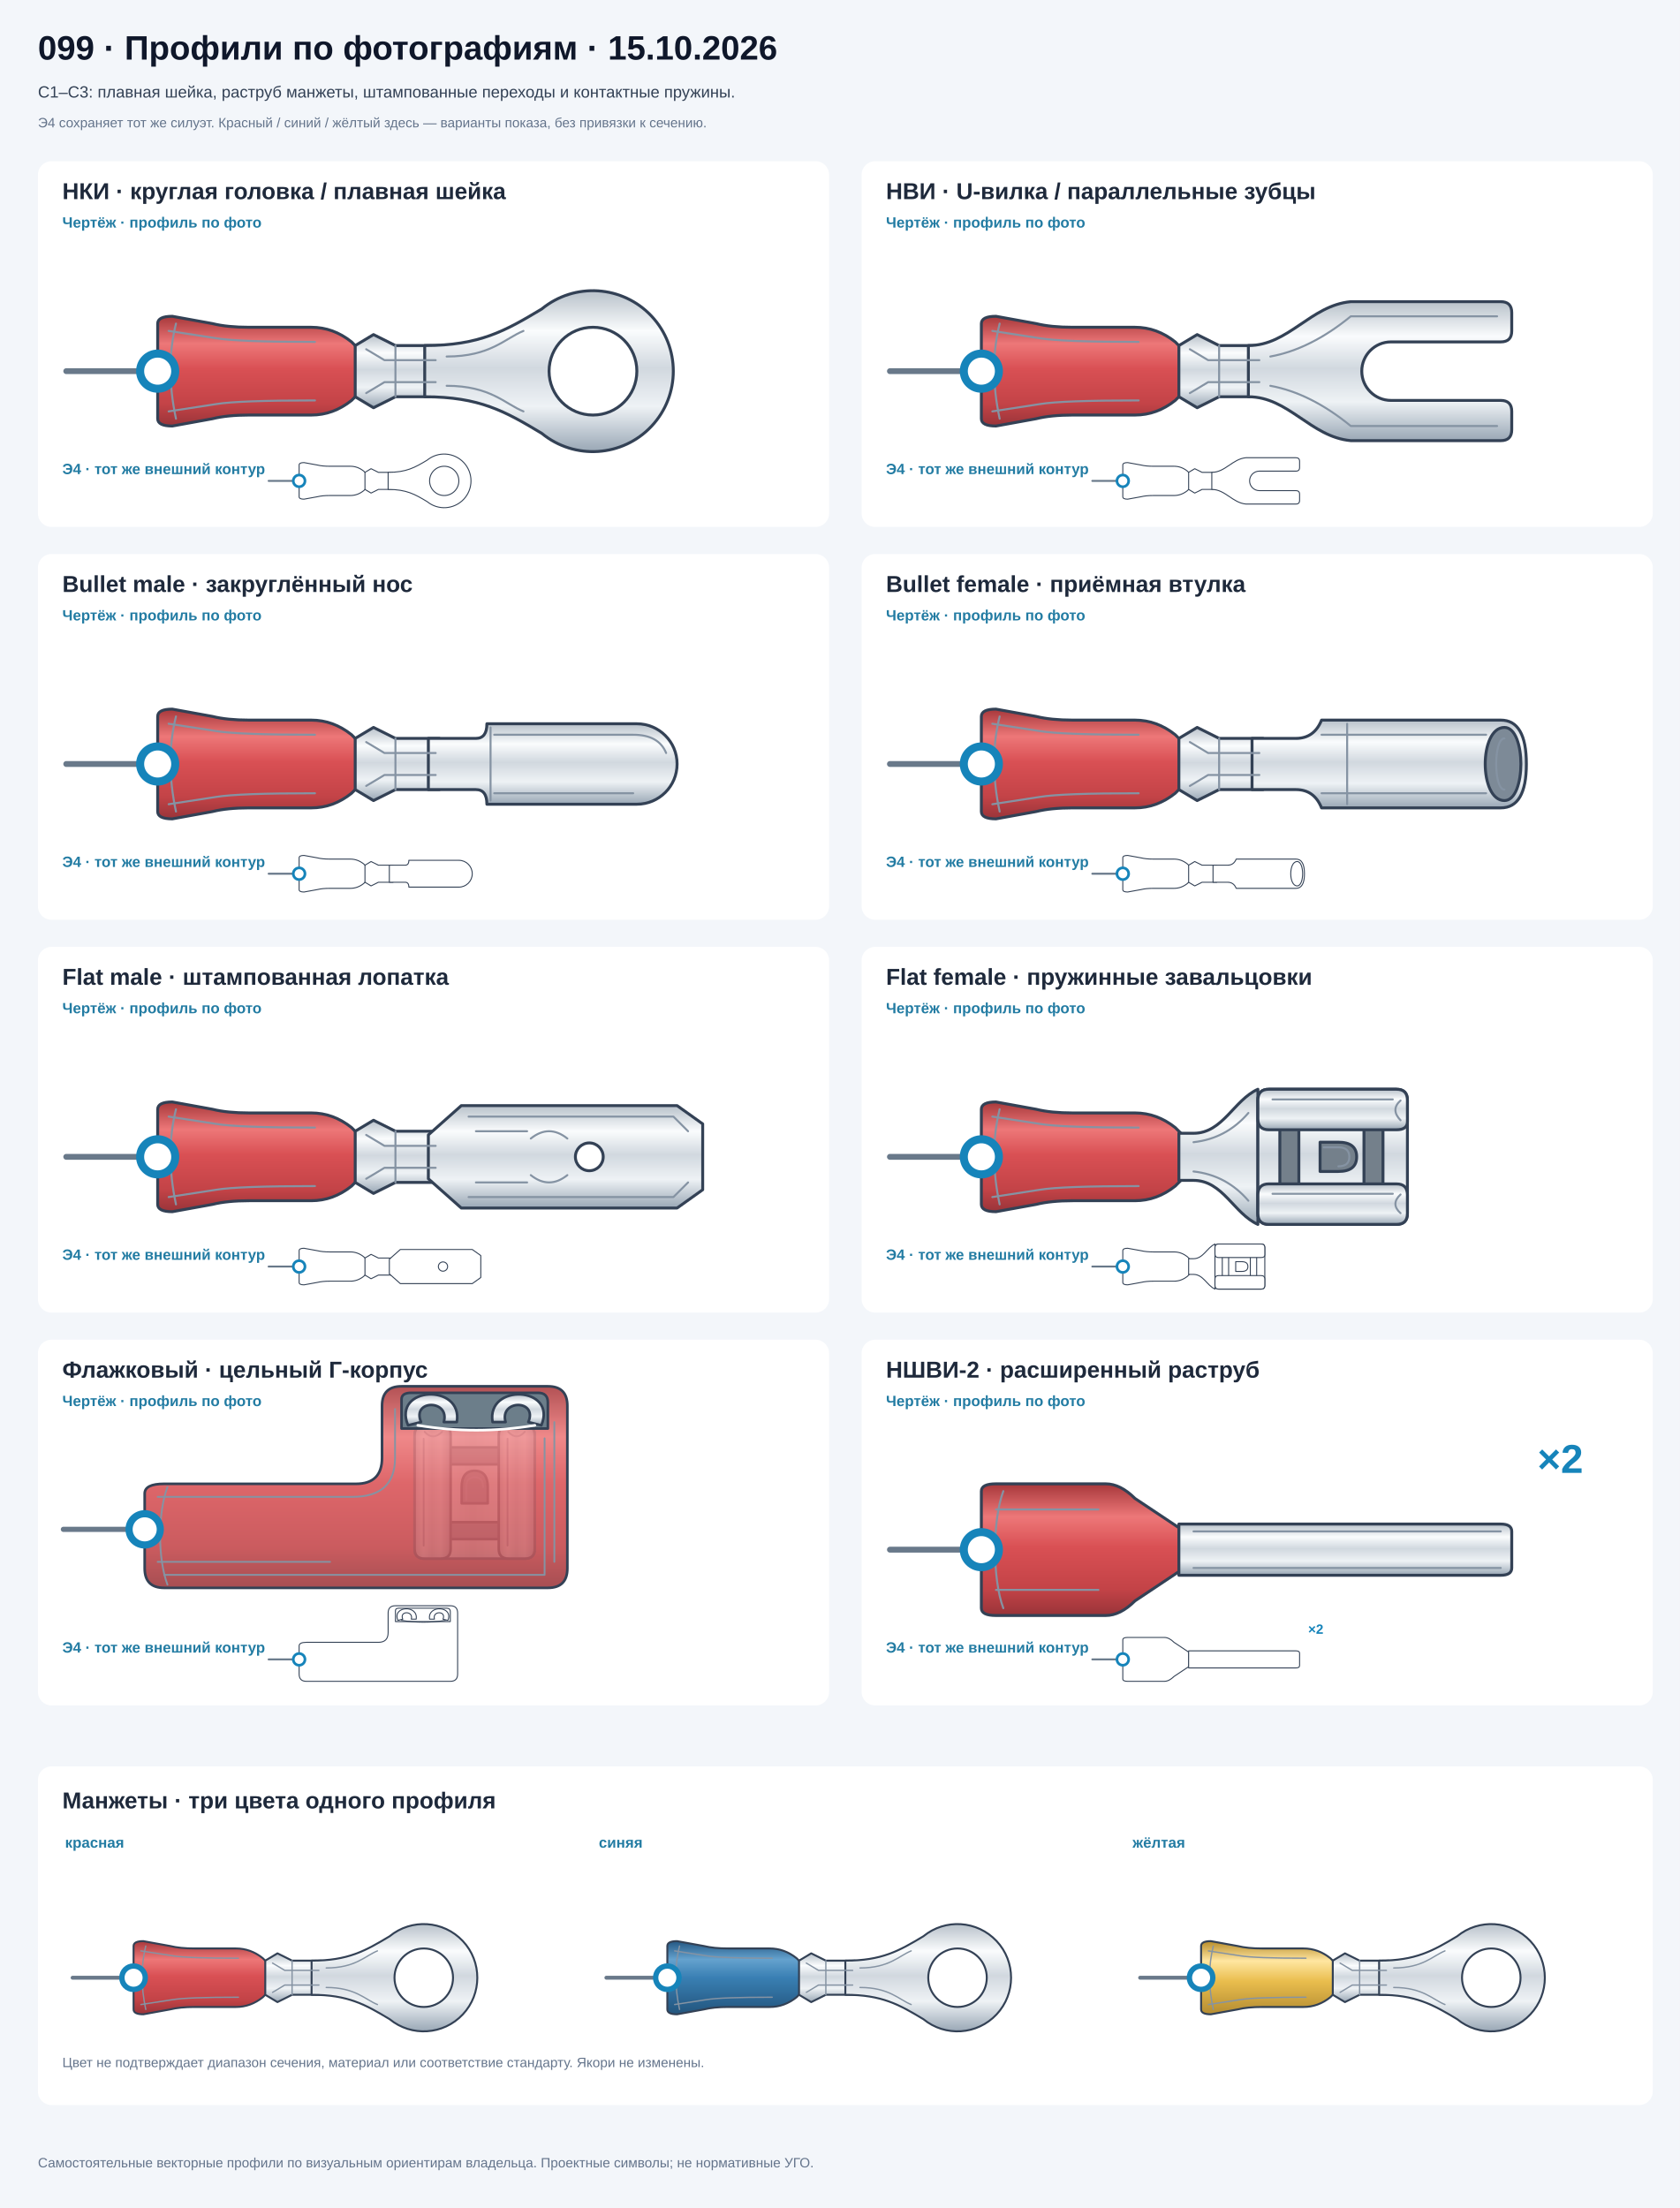
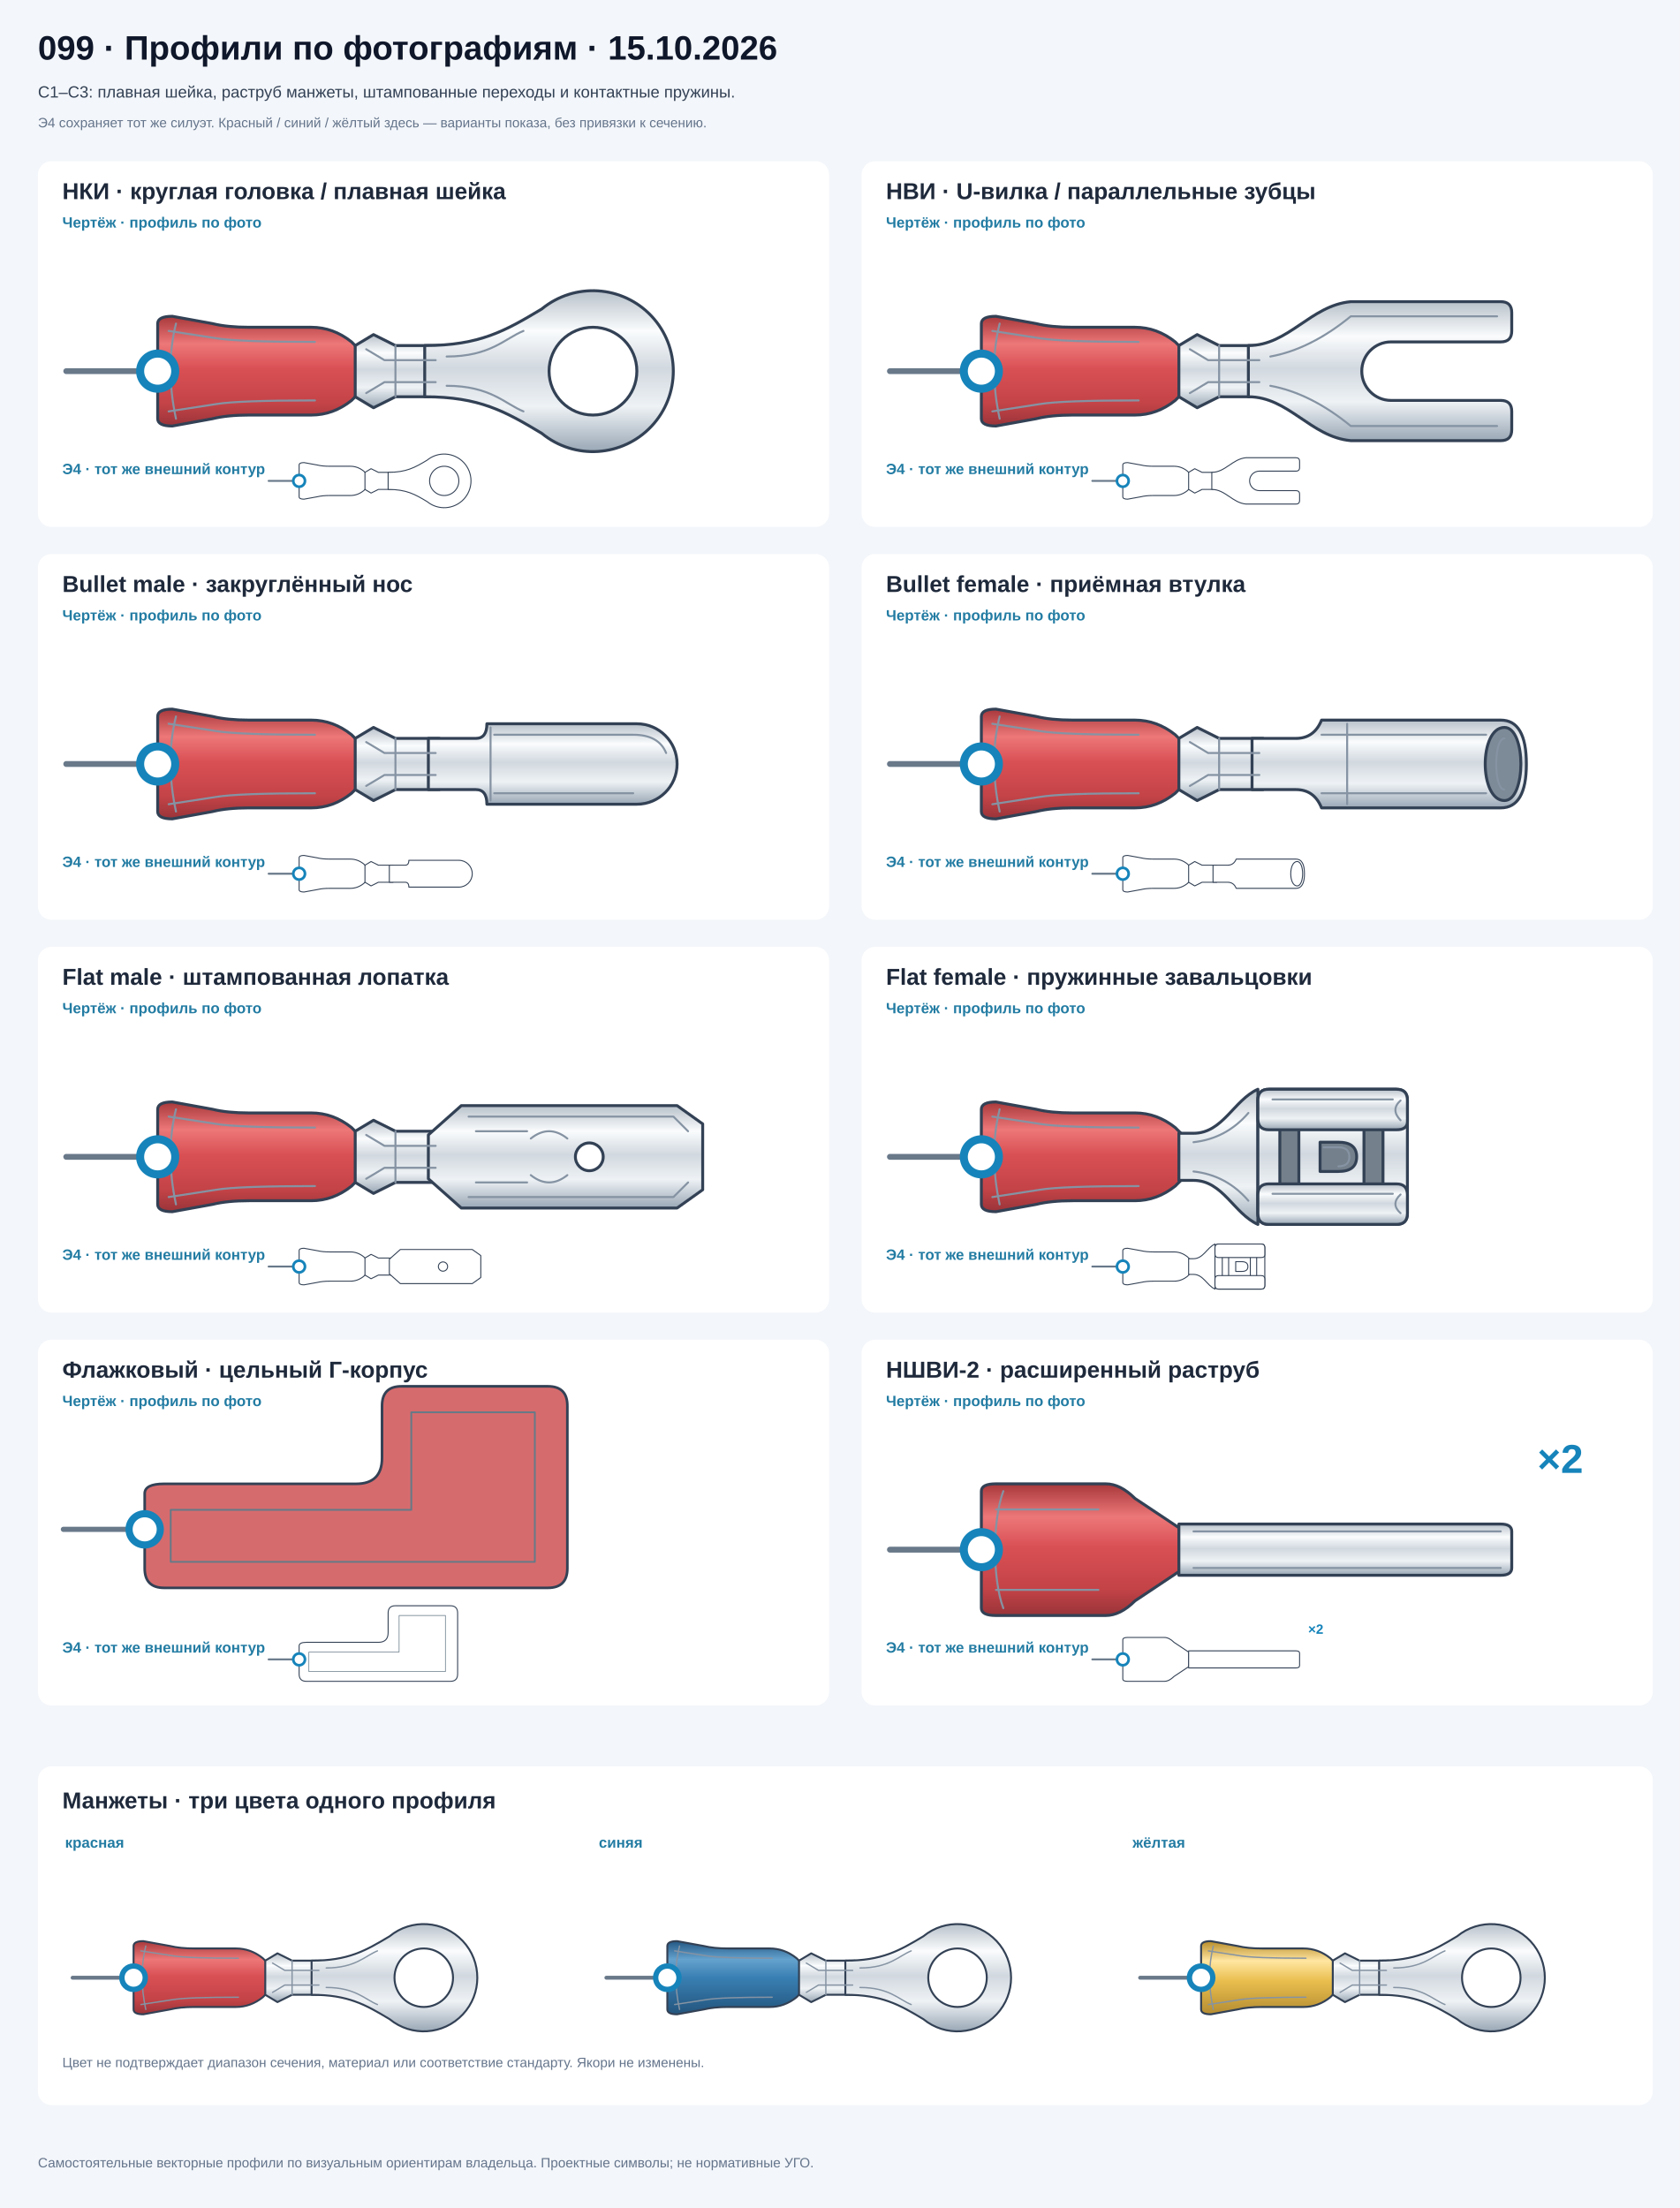
<svg xmlns="http://www.w3.org/2000/svg" width="1240" height="1630" viewBox="0 0 1240 1630" role="img" aria-labelledby="title">
  <style>svg{font-family:Arial,'Segoe UI',sans-serif} .geom{stroke:#334155;stroke-width:.8;stroke-linecap:round;stroke-linejoin:round} .geom text{stroke:none;stroke-width:0} .detail{stroke:#8593a3;stroke-width:.55;fill:none} .wire{stroke:#69798a;stroke-width:1.6;fill:none;stroke-linecap:round} .text{font-size:12px;fill:#334155;stroke:none} .small{font-size:10px;fill:#64748b;stroke:none} .title{font-size:25px;fill:#0f172a;font-weight:700;stroke:none} .card-title{font-size:17px;fill:#1e293b;font-weight:700;stroke:none} .view{font-size:11px;fill:#237ca3;font-weight:700;stroke:none} .badge{font-size:11px;fill:#1684ba;font-weight:700;stroke:none} .dim{stroke:#5f8f87;stroke-width:.55;fill:none} .dimtext{font-size:11px;fill:#427a70;stroke:none}</style>
  <defs>
    <linearGradient id="metal" x1="0" y1="0" x2="0" y2="1">
      <stop offset="0" stop-color="#b8c1ca" />
      <stop offset=".25" stop-color="#fafcfd" />
      <stop offset=".48" stop-color="#d1d8df" />
      <stop offset=".72" stop-color="#eef2f5" />
      <stop offset="1" stop-color="#99a7b5" />
    </linearGradient>
    <linearGradient id="red" x1="0" y1="0" x2="0" y2="1">
      <stop offset="0" stop-color="#a7383b" />
      <stop offset=".25" stop-color="#ed7778" />
      <stop offset=".48" stop-color="#d95054" />
      <stop offset=".8" stop-color="#c34347" />
      <stop offset="1" stop-color="#993439" />
    </linearGradient>
    <linearGradient id="blue" x1="0" y1="0" x2="0" y2="1">
      <stop offset="0" stop-color="#235783" />
      <stop offset=".25" stop-color="#65a2ce" />
      <stop offset=".5" stop-color="#397fb3" />
      <stop offset="1" stop-color="#23557d" />
    </linearGradient>
    <linearGradient id="yellow" x1="0" y1="0" x2="0" y2="1">
      <stop offset="0" stop-color="#b88c29" />
      <stop offset=".27" stop-color="#ffe6a1" />
      <stop offset=".55" stop-color="#e9bd4d" />
      <stop offset="1" stop-color="#b48c32" />
    </linearGradient>
  </defs>
  <rect x="0" y="0" width="1240" height="1630" rx="0" fill="#f3f6fa" />
  <text x="28" y="44" class="title">099 · Профили по фотографиям · 15.10.2026</text>
  <text x="28" y="72" class="text">C1–C3: плавная шейка, раструб манжеты, штампованные переходы и контактные пружины.</text>
  <text x="28" y="94" class="small">Э4 сохраняет тот же силуэт. Красный / синий / жёлтый здесь — варианты показа, без привязки к сечению.</text>
  <rect x="28" y="119" width="584" height="270" rx="10" fill="#ffffff" />
  <text x="46" y="147" class="card-title">НКИ · круглая головка / плавная шейка</text>
  <text x="46" y="168" class="view">Чертёж · профиль по фото</text>
  <g transform="translate(30,139) scale(2.7)">
    <g class="geom">
      <line x1="7" y1="50" x2="32" y2="50" class="wire" />
      <path d="M32 37 Q32 35 36 35 L47 37 Q51 38 57 38 H74 Q80 38 85 42 L88 45 V55 L85 58 Q80 62 74 62 H57 Q51 62 47 63 L36 65 Q32 65 32 63 Z" fill="url(#red)" />
      <path d="M86 43 L91 40 L97 43 H109 V57 H97 L91 60 L86 57 Z" fill="url(#metal)" />
      <path d="M105 43 C120 43 127 39 137 33 A22 22 0 1 1 137 67 C127 61 120 57 105 57 Z" fill="url(#metal)" />
      <circle cx="151" cy="50" r="12" fill="#ffffff" />
      <path d="M89 44 L94 47 H108 M89 56 L94 53 H108 M97 43 V57" fill="none" class="detail" />
      <path d="M35 39 L48 41 Q54 42 75 42 M35 61 L48 59 Q54 58 75 58 M37 37 Q34 49 37 63" fill="none" class="detail" />
      <path d="M111 46 C123 46 127 41 132 39 M111 54 C123 54 127 59 132 61" fill="none" class="detail" />
    </g>
    <circle cx="32" cy="50" r="4.8" fill="#ffffff" data-role="wire-entry" stroke="#1684ba" stroke-width="2.2" />
  </g>
  <text x="46" y="350" class="view">Э4 · тот же внешний контур</text>
  <g transform="translate(192,310) scale(.9)">
    <g class="geom">
      <line x1="7" y1="50" x2="32" y2="50" class="wire" />
      <path d="M32 37 Q32 35 36 35 L47 37 Q51 38 57 38 H74 Q80 38 85 42 L88 45 V55 L85 58 Q80 62 74 62 H57 Q51 62 47 63 L36 65 Q32 65 32 63 Z" fill="#fff" />
      <path d="M86 43 L91 40 L97 43 H109 V57 H97 L91 60 L86 57 Z" fill="#fff" />
      <path d="M105 43 C120 43 127 39 137 33 A22 22 0 1 1 137 67 C127 61 120 57 105 57 Z" fill="#fff" />
      <circle cx="151" cy="50" r="12" fill="#ffffff" />
    </g>
    <circle cx="32" cy="50" r="4.8" fill="#ffffff" data-role="wire-entry" stroke="#1684ba" stroke-width="2.2" />
  </g>
  <rect x="636" y="119" width="584" height="270" rx="10" fill="#ffffff" />
  <text x="654" y="147" class="card-title">НВИ · U-вилка / параллельные зубцы</text>
  <text x="654" y="168" class="view">Чертёж · профиль по фото</text>
  <g transform="translate(638,139) scale(2.7)">
    <g class="geom">
      <line x1="7" y1="50" x2="32" y2="50" class="wire" />
      <path d="M32 37 Q32 35 36 35 L47 37 Q51 38 57 38 H74 Q80 38 85 42 L88 45 V55 L85 58 Q80 62 74 62 H57 Q51 62 47 63 L36 65 Q32 65 32 63 Z" fill="url(#red)" />
      <path d="M86 43 L91 40 L97 43 H109 V57 H97 L91 60 L86 57 Z" fill="url(#metal)" />
      <path d="M105 43 C116 43 122 32 133 31 H174 Q177 31 177 34 V39 Q177 42 174 42 H144 A8 8 0 0 0 144 58 H174 Q177 58 177 61 V66 Q177 69 174 69 H133 C122 68 116 57 105 57 Z" fill="url(#metal)" />
      <path d="M89 44 L94 47 H108 M89 56 L94 53 H108 M97 43 V57" fill="none" class="detail" />
      <path d="M35 39 L48 41 Q54 42 75 42 M35 61 L48 59 Q54 58 75 58 M37 37 Q34 49 37 63" fill="none" class="detail" />
      <path d="M111 46 Q122 44 133 35 H173 M111 54 Q122 56 133 65 H173" fill="none" class="detail" />
    </g>
    <circle cx="32" cy="50" r="4.8" fill="#ffffff" data-role="wire-entry" stroke="#1684ba" stroke-width="2.2" />
  </g>
  <text x="654" y="350" class="view">Э4 · тот же внешний контур</text>
  <g transform="translate(800,310) scale(.9)">
    <g class="geom">
      <line x1="7" y1="50" x2="32" y2="50" class="wire" />
      <path d="M32 37 Q32 35 36 35 L47 37 Q51 38 57 38 H74 Q80 38 85 42 L88 45 V55 L85 58 Q80 62 74 62 H57 Q51 62 47 63 L36 65 Q32 65 32 63 Z" fill="#fff" />
      <path d="M86 43 L91 40 L97 43 H109 V57 H97 L91 60 L86 57 Z" fill="#fff" />
      <path d="M105 43 C116 43 122 32 133 31 H174 Q177 31 177 34 V39 Q177 42 174 42 H144 A8 8 0 0 0 144 58 H174 Q177 58 177 61 V66 Q177 69 174 69 H133 C122 68 116 57 105 57 Z" fill="#fff" />
    </g>
    <circle cx="32" cy="50" r="4.8" fill="#ffffff" data-role="wire-entry" stroke="#1684ba" stroke-width="2.2" />
  </g>
  <rect x="28" y="409" width="584" height="270" rx="10" fill="#ffffff" />
  <text x="46" y="437" class="card-title">Bullet male · закруглённый нос</text>
  <text x="46" y="458" class="view">Чертёж · профиль по фото</text>
  <g transform="translate(30,429) scale(2.7)">
    <g class="geom">
      <line x1="7" y1="50" x2="32" y2="50" class="wire" />
      <path d="M32 37 Q32 35 36 35 L47 37 Q51 38 57 38 H74 Q80 38 85 42 L88 45 V55 L85 58 Q80 62 74 62 H57 Q51 62 47 63 L36 65 Q32 65 32 63 Z" fill="url(#red)" />
      <path d="M86 43 L91 40 L97 43 H109 V57 H97 L91 60 L86 57 Z" fill="url(#metal)" />
      <path d="M106 43 H119 Q122 43 122 39 H163 A11 11 0 0 1 163 61 H122 Q122 57 119 57 H106 Z" fill="url(#metal)" />
      <path d="M89 44 L94 47 H108 M89 56 L94 53 H108 M97 43 V57" fill="none" class="detail" />
      <path d="M35 39 L48 41 Q54 42 75 42 M35 61 L48 59 Q54 58 75 58 M37 37 Q34 49 37 63" fill="none" class="detail" />
      <path d="M124 42 H162 Q169 42 171 47 M124 58 H162 M123 40 V60" fill="none" class="detail" />
    </g>
    <circle cx="32" cy="50" r="4.8" fill="#ffffff" data-role="wire-entry" stroke="#1684ba" stroke-width="2.2" />
  </g>
  <text x="46" y="640" class="view">Э4 · тот же внешний контур</text>
  <g transform="translate(192,600) scale(.9)">
    <g class="geom">
      <line x1="7" y1="50" x2="32" y2="50" class="wire" />
      <path d="M32 37 Q32 35 36 35 L47 37 Q51 38 57 38 H74 Q80 38 85 42 L88 45 V55 L85 58 Q80 62 74 62 H57 Q51 62 47 63 L36 65 Q32 65 32 63 Z" fill="#fff" />
      <path d="M86 43 L91 40 L97 43 H109 V57 H97 L91 60 L86 57 Z" fill="#fff" />
      <path d="M106 43 H119 Q122 43 122 39 H163 A11 11 0 0 1 163 61 H122 Q122 57 119 57 H106 Z" fill="#fff" />
    </g>
    <circle cx="32" cy="50" r="4.8" fill="#ffffff" data-role="wire-entry" stroke="#1684ba" stroke-width="2.2" />
  </g>
  <rect x="636" y="409" width="584" height="270" rx="10" fill="#ffffff" />
  <text x="654" y="437" class="card-title">Bullet female · приёмная втулка</text>
  <text x="654" y="458" class="view">Чертёж · профиль по фото</text>
  <g transform="translate(638,429) scale(2.7)">
    <g class="geom">
      <line x1="7" y1="50" x2="32" y2="50" class="wire" />
      <path d="M32 37 Q32 35 36 35 L47 37 Q51 38 57 38 H74 Q80 38 85 42 L88 45 V55 L85 58 Q80 62 74 62 H57 Q51 62 47 63 L36 65 Q32 65 32 63 Z" fill="url(#red)" />
      <path d="M86 43 L91 40 L97 43 H109 V57 H97 L91 60 L86 57 Z" fill="url(#metal)" />
      <path d="M106 43 H118 Q123 43 125 38 H174 Q181 38 181 50 Q181 62 174 62 H125 Q123 57 118 57 H106 Z" fill="url(#metal)" />
      <path d="M175 40 C181 40 181 60 175 60 C168 60 168 40 175 40 Z" fill="#7d8a97" />
      <path d="M89 44 L94 47 H108 M89 56 L94 53 H108 M97 43 V57" fill="none" class="detail" />
      <path d="M35 39 L48 41 Q54 42 75 42 M35 61 L48 59 Q54 58 75 58 M37 37 Q34 49 37 63" fill="none" class="detail" />
      <path d="M125 42 H170 M125 58 H170 M175 43 C172 43 172 57 175 57 M132 39 V61" fill="none" class="detail" />
    </g>
    <circle cx="32" cy="50" r="4.8" fill="#ffffff" data-role="wire-entry" stroke="#1684ba" stroke-width="2.2" />
  </g>
  <text x="654" y="640" class="view">Э4 · тот же внешний контур</text>
  <g transform="translate(800,600) scale(.9)">
    <g class="geom">
      <line x1="7" y1="50" x2="32" y2="50" class="wire" />
      <path d="M32 37 Q32 35 36 35 L47 37 Q51 38 57 38 H74 Q80 38 85 42 L88 45 V55 L85 58 Q80 62 74 62 H57 Q51 62 47 63 L36 65 Q32 65 32 63 Z" fill="#fff" />
      <path d="M86 43 L91 40 L97 43 H109 V57 H97 L91 60 L86 57 Z" fill="#fff" />
      <path d="M106 43 H118 Q123 43 125 38 H174 Q181 38 181 50 Q181 62 174 62 H125 Q123 57 118 57 H106 Z" fill="#fff" />
      <path d="M175 40 C181 40 181 60 175 60 C168 60 168 40 175 40 Z" fill="#fff" />
    </g>
    <circle cx="32" cy="50" r="4.8" fill="#ffffff" data-role="wire-entry" stroke="#1684ba" stroke-width="2.2" />
  </g>
  <rect x="28" y="699" width="584" height="270" rx="10" fill="#ffffff" />
  <text x="46" y="727" class="card-title">Flat male · штампованная лопатка</text>
  <text x="46" y="748" class="view">Чертёж · профиль по фото</text>
  <g transform="translate(30,719) scale(2.7)">
    <g class="geom">
      <line x1="7" y1="50" x2="32" y2="50" class="wire" />
      <path d="M32 37 Q32 35 36 35 L47 37 Q51 38 57 38 H74 Q80 38 85 42 L88 45 V55 L85 58 Q80 62 74 62 H57 Q51 62 47 63 L36 65 Q32 65 32 63 Z" fill="url(#red)" />
      <path d="M86 43 L91 40 L97 43 H109 V57 H97 L91 60 L86 57 Z" fill="url(#metal)" />
      <path d="M106 44 L115 36 H174 L181 41 V59 L174 64 H115 L106 56 Z" fill="url(#metal)" />
      <circle cx="150" cy="50" r="3.8" fill="#ffffff" />
      <path d="M89 44 L94 47 H108 M89 56 L94 53 H108 M97 43 V57" fill="none" class="detail" />
      <path d="M35 39 L48 41 Q54 42 75 42 M35 61 L48 59 Q54 58 75 58 M37 37 Q34 49 37 63" fill="none" class="detail" />
      <path d="M117 39 H173 L177 43 M117 61 H173 L177 57 M119 43 H133 M119 57 H133" fill="none" class="detail" />
      <path d="M134 45 Q139 41 144 45 M134 55 Q139 59 144 55" fill="none" class="detail" />
    </g>
    <circle cx="32" cy="50" r="4.8" fill="#ffffff" data-role="wire-entry" stroke="#1684ba" stroke-width="2.2" />
  </g>
  <text x="46" y="930" class="view">Э4 · тот же внешний контур</text>
  <g transform="translate(192,890) scale(.9)">
    <g class="geom">
      <line x1="7" y1="50" x2="32" y2="50" class="wire" />
      <path d="M32 37 Q32 35 36 35 L47 37 Q51 38 57 38 H74 Q80 38 85 42 L88 45 V55 L85 58 Q80 62 74 62 H57 Q51 62 47 63 L36 65 Q32 65 32 63 Z" fill="#fff" />
      <path d="M86 43 L91 40 L97 43 H109 V57 H97 L91 60 L86 57 Z" fill="#fff" />
      <path d="M106 44 L115 36 H174 L181 41 V59 L174 64 H115 L106 56 Z" fill="#fff" />
      <circle cx="150" cy="50" r="3.8" fill="#ffffff" />
    </g>
    <circle cx="32" cy="50" r="4.8" fill="#ffffff" data-role="wire-entry" stroke="#1684ba" stroke-width="2.2" />
  </g>
  <rect x="636" y="699" width="584" height="270" rx="10" fill="#ffffff" />
  <text x="654" y="727" class="card-title">Flat female · пружинные завальцовки</text>
  <text x="654" y="748" class="view">Чертёж · профиль по фото</text>
  <g transform="translate(638,719) scale(2.7)">
    <g class="geom">
      <line x1="7" y1="50" x2="32" y2="50" class="wire" />
      <path d="M32 37 Q32 35 36 35 L47 37 Q51 38 57 38 H74 Q80 38 85 42 L88 45 V55 L85 58 Q80 62 74 62 H57 Q51 62 47 63 L36 65 Q32 65 32 63 Z" fill="url(#red)" />
      <path d="M86 43.56 H90 C98 43.56 101 34.5 107.6 31.52 V68.48 C101 65.5 98 56.44 90 56.44 H86 Z" fill="url(#metal)" />
      <g transform="translate(107.6,50)">
        <path d="M0 -15.48 Q0 -18.48 3 -18.48 H37.88 Q40.88 -18.48 40.88 -15.48 V15.48 Q40.88 18.48 37.88 18.48 H3 Q0 18.48 0 15.48 Z" fill="url(#metal)" />
        <rect x="6" y="-8.2" width="5.2" height="16.4" rx="0.5" fill="#74808b" />
        <rect x="29" y="-8.2" width="5.2" height="16.4" rx="0.5" fill="#74808b" />
        <path d="M17 -4 H22 Q27 -4 27 0 Q27 4 22 4 H17 Z" fill="#74808b" />
        <path d="M3 -18.48 H37.88 Q40.88 -18.48 40.88 -15.48 V-9.6 Q40.88 -7.4 37.88 -7.4 H3 Q0 -7.4 0 -10.4 V-15.48 Q0 -18.48 3 -18.48 Z" fill="url(#metal)" />
        <path d="M3 7.4 H37.88 Q40.88 7.4 40.88 10.4 V15.48 Q40.88 18.48 37.88 18.48 H3 Q0 18.48 0 15.48 V10.4 Q0 7.4 3 7.4 Z" fill="url(#metal)" />
        <path d="M4 -15.7 H36.88 M4 10.1 H36.88 M18 -2.6 H22 Q25 -2.6 25 0 Q25 2.6 22 2.6" fill="none" class="detail" />
        <path d="M39 -15.4 Q36.2 -12.9 39 -10 M39 10.3 Q36.2 12.9 39 15.4" fill="none" class="detail" />
      </g>
      <path d="M35 39 L48 41 Q54 42 75 42 M35 61 L48 59 Q54 58 75 58 M37 37 Q34 49 37 63" fill="none" class="detail" />
      <path d="M90 46 Q99 45 105 38 M90 54 Q99 55 105 62" fill="none" class="detail" />
    </g>
    <circle cx="32" cy="50" r="4.8" fill="#ffffff" data-role="wire-entry" stroke="#1684ba" stroke-width="2.2" />
  </g>
  <text x="654" y="930" class="view">Э4 · тот же внешний контур</text>
  <g transform="translate(800,890) scale(.9)">
    <g class="geom">
      <line x1="7" y1="50" x2="32" y2="50" class="wire" />
      <path d="M32 37 Q32 35 36 35 L47 37 Q51 38 57 38 H74 Q80 38 85 42 L88 45 V55 L85 58 Q80 62 74 62 H57 Q51 62 47 63 L36 65 Q32 65 32 63 Z" fill="#fff" />
      <path d="M86 43.56 H90 C98 43.56 101 34.5 107.6 31.52 V68.48 C101 65.5 98 56.44 90 56.44 H86 Z" fill="#fff" />
      <g transform="translate(107.6,50)">
        <path d="M0 -15.48 Q0 -18.48 3 -18.48 H37.88 Q40.88 -18.48 40.88 -15.48 V15.48 Q40.88 18.48 37.88 18.48 H3 Q0 18.48 0 15.48 Z" fill="#fff" />
        <rect x="6" y="-8.2" width="5.2" height="16.4" rx="0.5" fill="#fff" />
        <rect x="29" y="-8.2" width="5.2" height="16.4" rx="0.5" fill="#fff" />
        <path d="M17 -4 H22 Q27 -4 27 0 Q27 4 22 4 H17 Z" fill="#fff" />
        <path d="M3 -18.48 H37.88 Q40.88 -18.48 40.88 -15.48 V-9.6 Q40.88 -7.4 37.88 -7.4 H3 Q0 -7.4 0 -10.4 V-15.48 Q0 -18.48 3 -18.48 Z" fill="#fff" />
        <path d="M3 7.4 H37.88 Q40.88 7.4 40.88 10.4 V15.48 Q40.88 18.48 37.88 18.48 H3 Q0 18.48 0 15.48 V10.4 Q0 7.4 3 7.4 Z" fill="#fff" />
      </g>
    </g>
    <circle cx="32" cy="50" r="4.8" fill="#ffffff" data-role="wire-entry" stroke="#1684ba" stroke-width="2.2" />
  </g>
  <rect x="28" y="989" width="584" height="270" rx="10" fill="#ffffff" />
  <text x="46" y="1017" class="card-title">Флажковый · цельный Г-корпус</text>
  <text x="46" y="1038" class="view">Чертёж · профиль по фото</text>
  <g transform="translate(30,1009) scale(2.4)">
    <g class="geom">
      <line x1="7" y1="50" x2="32" y2="50" class="wire" />
-       <path d="M32 39 Q32 36 38 36 H97 Q105 36 105 28 V12 Q105 6 111 6 H156 Q162 6 162 12 V62 Q162 68 156 68 H38 Q32 68 32 62 Z" fill="url(#red)" fill-opacity=".87" />
-       <g opacity=".16" transform="translate(133.5,59) rotate(-90)">
-         <path d="M0 -15.48 Q0 -18.48 3 -18.48 H37.88 Q40.88 -18.48 40.88 -15.48 V15.48 Q40.88 18.48 37.88 18.48 H3 Q0 18.48 0 15.48 Z" fill="url(#metal)" />
-         <rect x="6" y="-8.2" width="5.2" height="16.4" rx="0.5" fill="#74808b" />
-         <rect x="29" y="-8.2" width="5.2" height="16.4" rx="0.5" fill="#74808b" />
-         <path d="M17 -4 H22 Q27 -4 27 0 Q27 4 22 4 H17 Z" fill="#74808b" />
-         <path d="M3 -18.48 H37.88 Q40.88 -18.48 40.88 -15.48 V-9.6 Q40.88 -7.4 37.88 -7.4 H3 Q0 -7.4 0 -10.4 V-15.48 Q0 -18.48 3 -18.48 Z" fill="url(#metal)" />
-         <path d="M3 7.4 H37.88 Q40.88 7.4 40.88 10.4 V15.48 Q40.88 18.48 37.88 18.48 H3 Q0 18.48 0 15.48 V10.4 Q0 7.4 3 7.4 Z" fill="url(#metal)" />
-         <path d="M4 -15.7 H36.88 M4 10.1 H36.88 M18 -2.6 H22 Q25 -2.6 25 0 Q25 2.6 22 2.6" fill="none" class="detail" />
-         <path d="M39 -15.4 Q36.2 -12.9 39 -10 M39 10.3 Q36.2 12.9 39 15.4" fill="none" class="detail" />
-       </g>
-       <path d="M111 10 Q111 8 114 8 H153 Q156 8 156 11 V19 H111 Z" fill="#6c7e8a" />
-       <path d="M113 18 C108 6 130 5 128 17 L124 17 C126 10 114 10 117 17 Z" fill="url(#metal)" />
-       <path d="M139 17 C137 5 159 6 154 18 L150 17 C153 10 141 10 143 17 Z" fill="url(#metal)" />
-       <path d="M116 18 Q134 21 152 18" fill="none" stroke="#fff" />
-       <path d="M36 40 H96 Q109 40 109 28 V13 M38 64 H155 V22 M158 17 V60 M36 60 H89" fill="none" class="detail" />
-       <path d="M39 37 C36 45 36 59 39 67" fill="none" class="detail" />
+       <path d="M32 39 Q32 36 38 36 H97 Q105 36 105 28 V12 Q105 6 111 6 H156 Q162 6 162 12 V62 Q162 68 156 68 H38 Q32 68 32 62 Z" fill="#d66b6d" />
+       <path d="M40 44 H114 V14 H152 V60 H40 Z" fill="none" stroke="#657987" stroke-width=".55" />
    </g>
    <circle cx="32" cy="50" r="4.8" fill="#ffffff" data-role="wire-entry" stroke="#1684ba" stroke-width="2.2" />
  </g>
  <text x="46" y="1220" class="view">Э4 · тот же внешний контур</text>
  <g transform="translate(192,1180) scale(.9)">
    <g class="geom">
      <line x1="7" y1="50" x2="32" y2="50" class="wire" />
-       <path d="M32 39 Q32 36 38 36 H97 Q105 36 105 28 V12 Q105 6 111 6 H156 Q162 6 162 12 V62 Q162 68 156 68 H38 Q32 68 32 62 Z" fill="#fff" fill-opacity="1" />
-       <path d="M111 10 Q111 8 114 8 H153 Q156 8 156 11 V19 H111 Z" fill="#fff" />
-       <path d="M113 18 C108 6 130 5 128 17 L124 17 C126 10 114 10 117 17 Z" fill="#fff" />
-       <path d="M139 17 C137 5 159 6 154 18 L150 17 C153 10 141 10 143 17 Z" fill="#fff" />
-       <path d="M116 18 Q134 21 152 18" fill="none" />
+       <path d="M32 39 Q32 36 38 36 H97 Q105 36 105 28 V12 Q105 6 111 6 H156 Q162 6 162 12 V62 Q162 68 156 68 H38 Q32 68 32 62 Z" fill="#fff" />
+       <path d="M40 44 H114 V14 H152 V60 H40 Z" fill="none" stroke="#657987" stroke-width=".55" />
    </g>
    <circle cx="32" cy="50" r="4.8" fill="#ffffff" data-role="wire-entry" stroke="#1684ba" stroke-width="2.2" />
  </g>
  <rect x="636" y="989" width="584" height="270" rx="10" fill="#ffffff" />
  <text x="654" y="1017" class="card-title">НШВИ-2 · расширенный раструб</text>
  <text x="654" y="1038" class="view">Чертёж · профиль по фото</text>
  <g transform="translate(638,1009) scale(2.7)">
    <g class="geom">
      <line x1="7" y1="50" x2="32" y2="50" class="wire" />
      <path d="M32 34 Q32 32 36 32 H66 Q70 32 74 36 L86 44 V56 L74 64 Q70 68 66 68 H36 Q32 68 32 66 Z" fill="url(#red)" />
      <path d="M86 43 H174 Q177 43 177 45 V55 Q177 57 174 57 H86 Z" fill="url(#metal)" />
      <text x="184" y="29" class="badge">×2</text>
      <path d="M90 45 H174 M90 55 H174 M36 39 H64 M36 61 H64" fill="none" class="detail" />
      <path d="M38 34 C35 42 35 58 38 66" fill="none" class="detail" />
    </g>
    <circle cx="32" cy="50" r="4.8" fill="#ffffff" data-role="wire-entry" stroke="#1684ba" stroke-width="2.2" />
  </g>
  <text x="654" y="1220" class="view">Э4 · тот же внешний контур</text>
  <g transform="translate(800,1180) scale(.9)">
    <g class="geom">
      <line x1="7" y1="50" x2="32" y2="50" class="wire" />
      <path d="M32 34 Q32 32 36 32 H66 Q70 32 74 36 L86 44 V56 L74 64 Q70 68 66 68 H36 Q32 68 32 66 Z" fill="#fff" />
      <path d="M86 43 H174 Q177 43 177 45 V55 Q177 57 174 57 H86 Z" fill="#fff" />
      <text x="184" y="29" class="badge">×2</text>
    </g>
    <circle cx="32" cy="50" r="4.8" fill="#ffffff" data-role="wire-entry" stroke="#1684ba" stroke-width="2.2" />
  </g>
  <rect x="28" y="1304" width="1192" height="250" rx="10" fill="#ffffff" />
  <text x="46" y="1335" class="card-title">Манжеты · три цвета одного профиля</text>
  <text x="48" y="1364" class="view">красная</text>
  <g transform="translate(41,1370) scale(1.8)">
    <g class="geom">
      <line x1="7" y1="50" x2="32" y2="50" class="wire" />
      <path d="M32 37 Q32 35 36 35 L47 37 Q51 38 57 38 H74 Q80 38 85 42 L88 45 V55 L85 58 Q80 62 74 62 H57 Q51 62 47 63 L36 65 Q32 65 32 63 Z" fill="url(#red)" />
      <path d="M86 43 L91 40 L97 43 H109 V57 H97 L91 60 L86 57 Z" fill="url(#metal)" />
      <path d="M105 43 C120 43 127 39 137 33 A22 22 0 1 1 137 67 C127 61 120 57 105 57 Z" fill="url(#metal)" />
      <circle cx="151" cy="50" r="12" fill="#ffffff" />
      <path d="M89 44 L94 47 H108 M89 56 L94 53 H108 M97 43 V57" fill="none" class="detail" />
      <path d="M35 39 L48 41 Q54 42 75 42 M35 61 L48 59 Q54 58 75 58 M37 37 Q34 49 37 63" fill="none" class="detail" />
      <path d="M111 46 C123 46 127 41 132 39 M111 54 C123 54 127 59 132 61" fill="none" class="detail" />
    </g>
    <circle cx="32" cy="50" r="4.8" fill="#ffffff" data-role="wire-entry" stroke="#1684ba" stroke-width="2.2" />
  </g>
  <text x="442" y="1364" class="view">синяя</text>
  <g transform="translate(435,1370) scale(1.8)">
    <g class="geom">
      <line x1="7" y1="50" x2="32" y2="50" class="wire" />
      <path d="M32 37 Q32 35 36 35 L47 37 Q51 38 57 38 H74 Q80 38 85 42 L88 45 V55 L85 58 Q80 62 74 62 H57 Q51 62 47 63 L36 65 Q32 65 32 63 Z" fill="url(#blue)" />
      <path d="M86 43 L91 40 L97 43 H109 V57 H97 L91 60 L86 57 Z" fill="url(#metal)" />
      <path d="M105 43 C120 43 127 39 137 33 A22 22 0 1 1 137 67 C127 61 120 57 105 57 Z" fill="url(#metal)" />
      <circle cx="151" cy="50" r="12" fill="#ffffff" />
      <path d="M89 44 L94 47 H108 M89 56 L94 53 H108 M97 43 V57" fill="none" class="detail" />
      <path d="M35 39 L48 41 Q54 42 75 42 M35 61 L48 59 Q54 58 75 58 M37 37 Q34 49 37 63" fill="none" class="detail" />
      <path d="M111 46 C123 46 127 41 132 39 M111 54 C123 54 127 59 132 61" fill="none" class="detail" />
    </g>
    <circle cx="32" cy="50" r="4.8" fill="#ffffff" data-role="wire-entry" stroke="#1684ba" stroke-width="2.2" />
  </g>
  <text x="836" y="1364" class="view">жёлтая</text>
  <g transform="translate(829,1370) scale(1.8)">
    <g class="geom">
      <line x1="7" y1="50" x2="32" y2="50" class="wire" />
      <path d="M32 37 Q32 35 36 35 L47 37 Q51 38 57 38 H74 Q80 38 85 42 L88 45 V55 L85 58 Q80 62 74 62 H57 Q51 62 47 63 L36 65 Q32 65 32 63 Z" fill="url(#yellow)" />
      <path d="M86 43 L91 40 L97 43 H109 V57 H97 L91 60 L86 57 Z" fill="url(#metal)" />
      <path d="M105 43 C120 43 127 39 137 33 A22 22 0 1 1 137 67 C127 61 120 57 105 57 Z" fill="url(#metal)" />
      <circle cx="151" cy="50" r="12" fill="#ffffff" />
      <path d="M89 44 L94 47 H108 M89 56 L94 53 H108 M97 43 V57" fill="none" class="detail" />
      <path d="M35 39 L48 41 Q54 42 75 42 M35 61 L48 59 Q54 58 75 58 M37 37 Q34 49 37 63" fill="none" class="detail" />
      <path d="M111 46 C123 46 127 41 132 39 M111 54 C123 54 127 59 132 61" fill="none" class="detail" />
    </g>
    <circle cx="32" cy="50" r="4.8" fill="#ffffff" data-role="wire-entry" stroke="#1684ba" stroke-width="2.2" />
  </g>
  <text x="46" y="1526" class="small">Цвет не подтверждает диапазон сечения, материал или соответствие стандарту. Якори не изменены.</text>
  <text x="28" y="1600" class="small">Самостоятельные векторные профили по визуальным ориентирам владельца. Проектные символы; не нормативные УГО.</text>
</svg>
